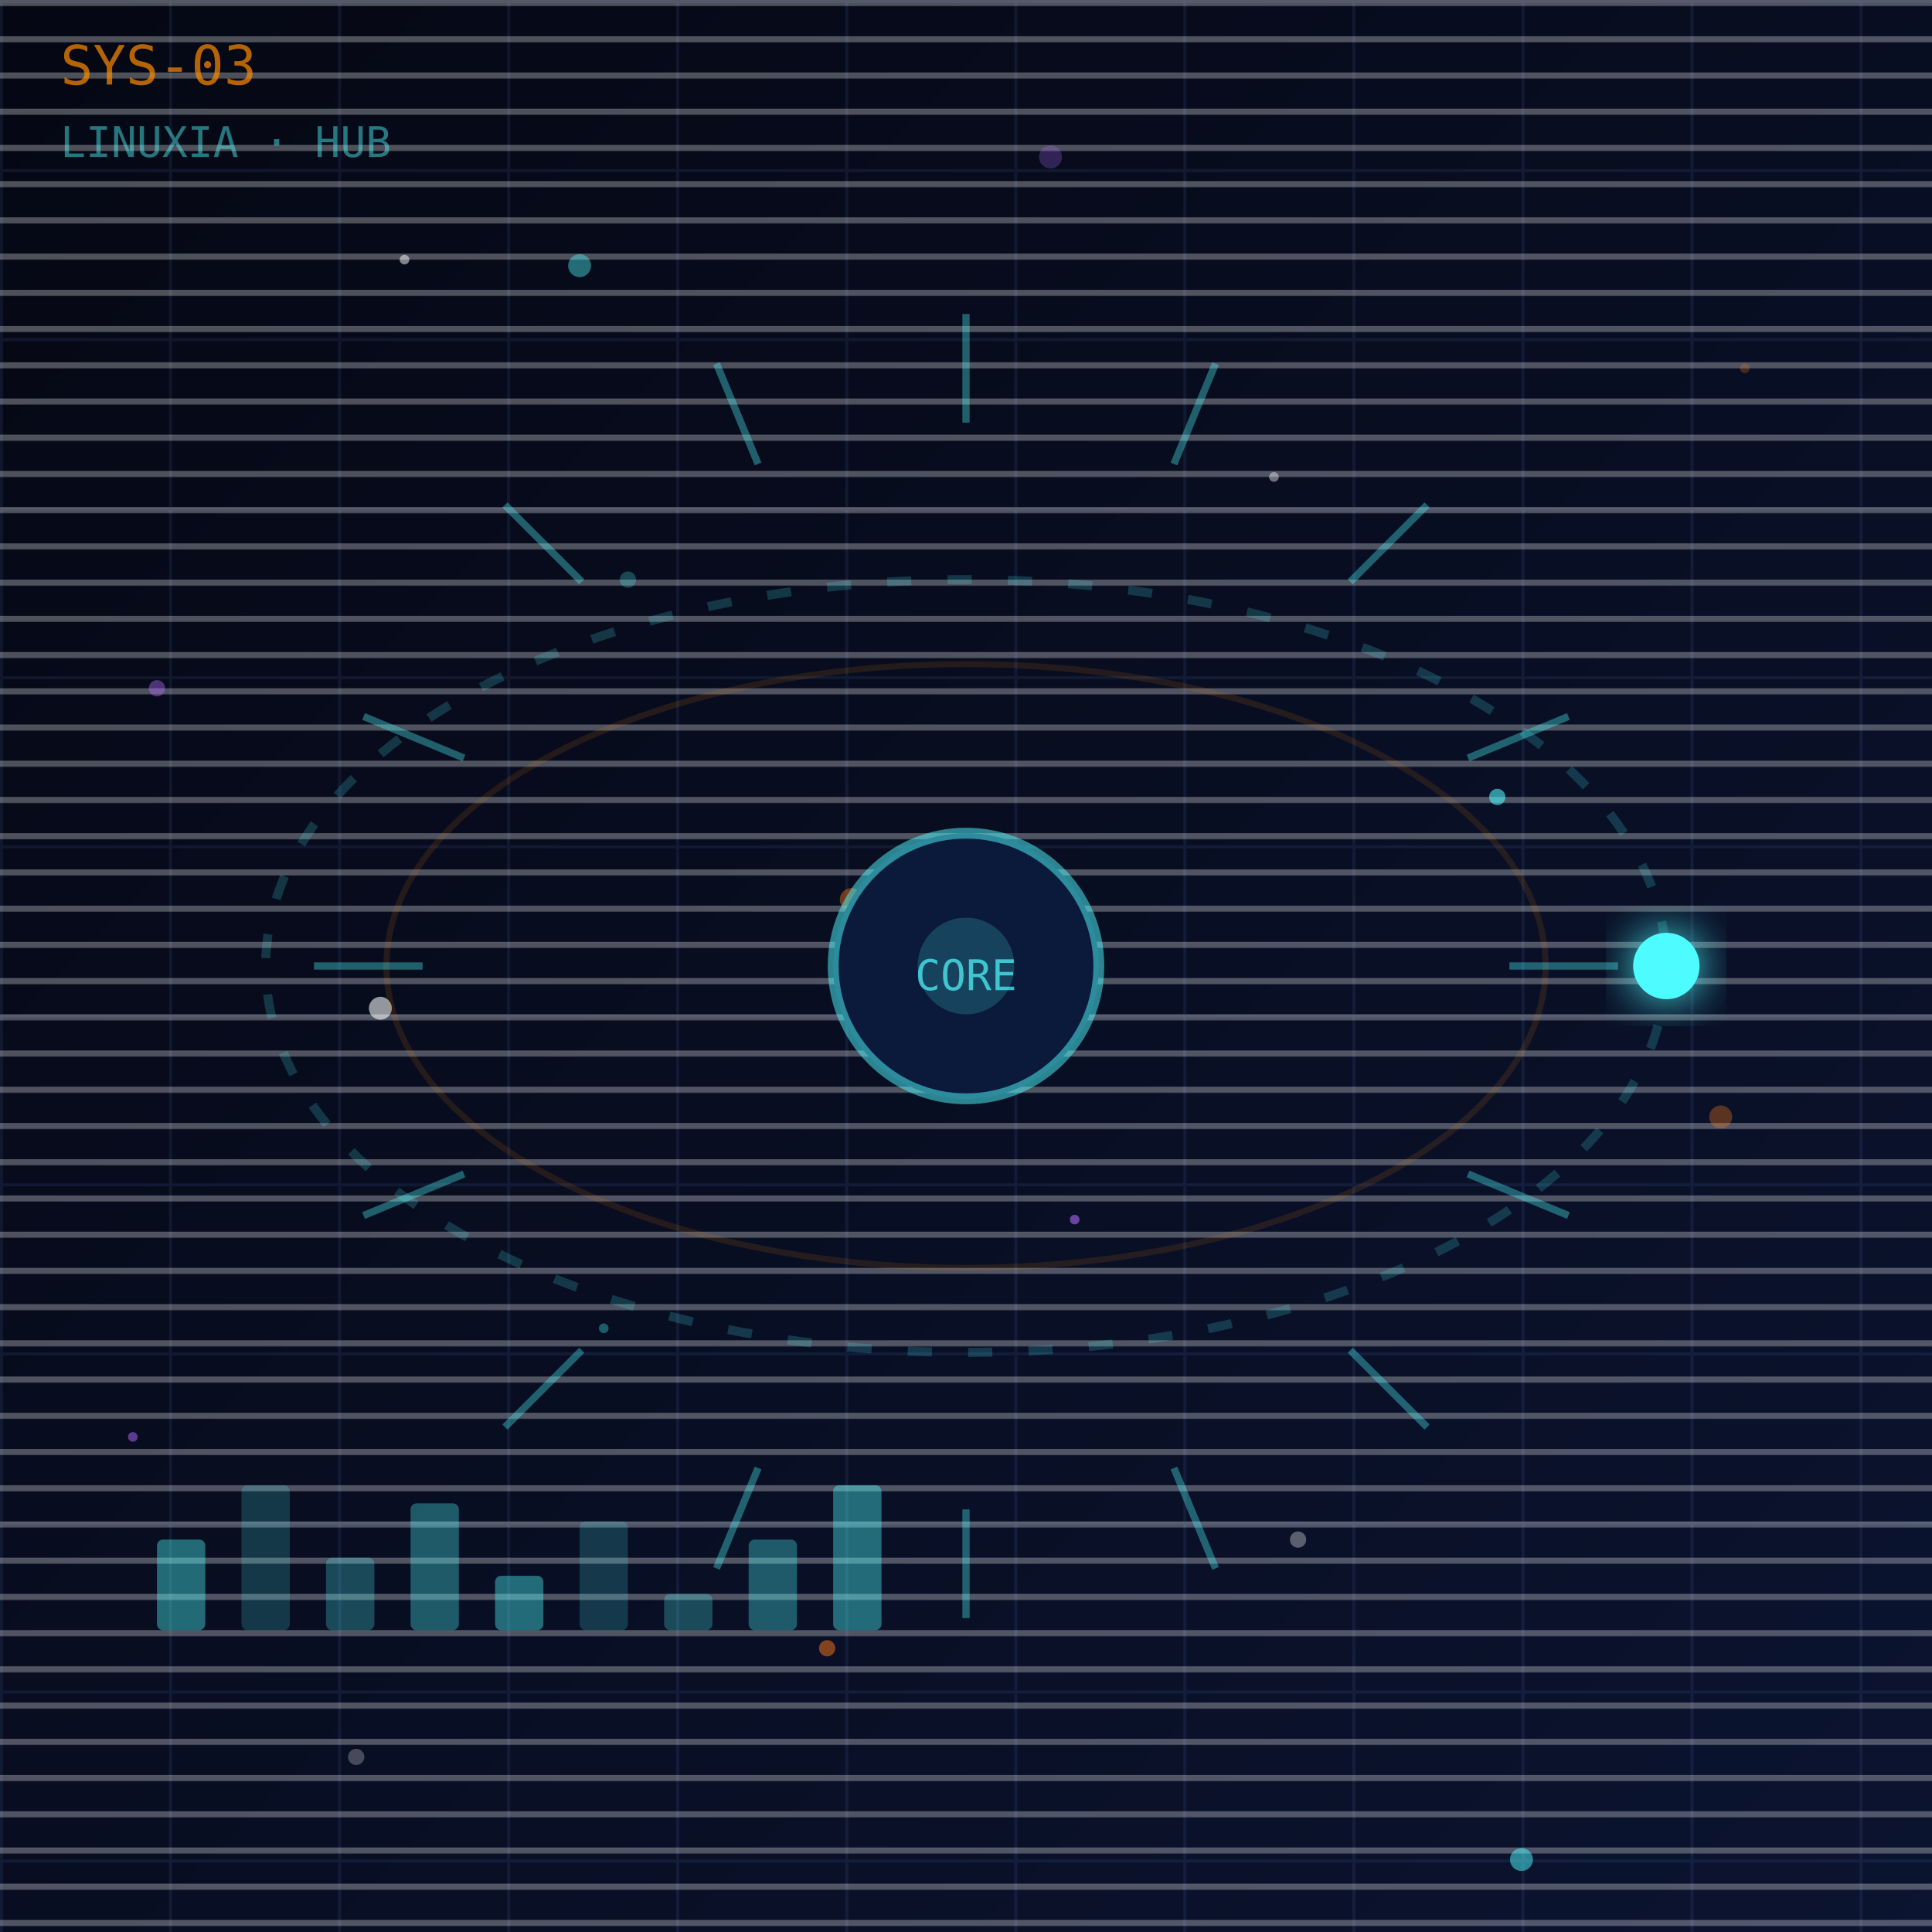
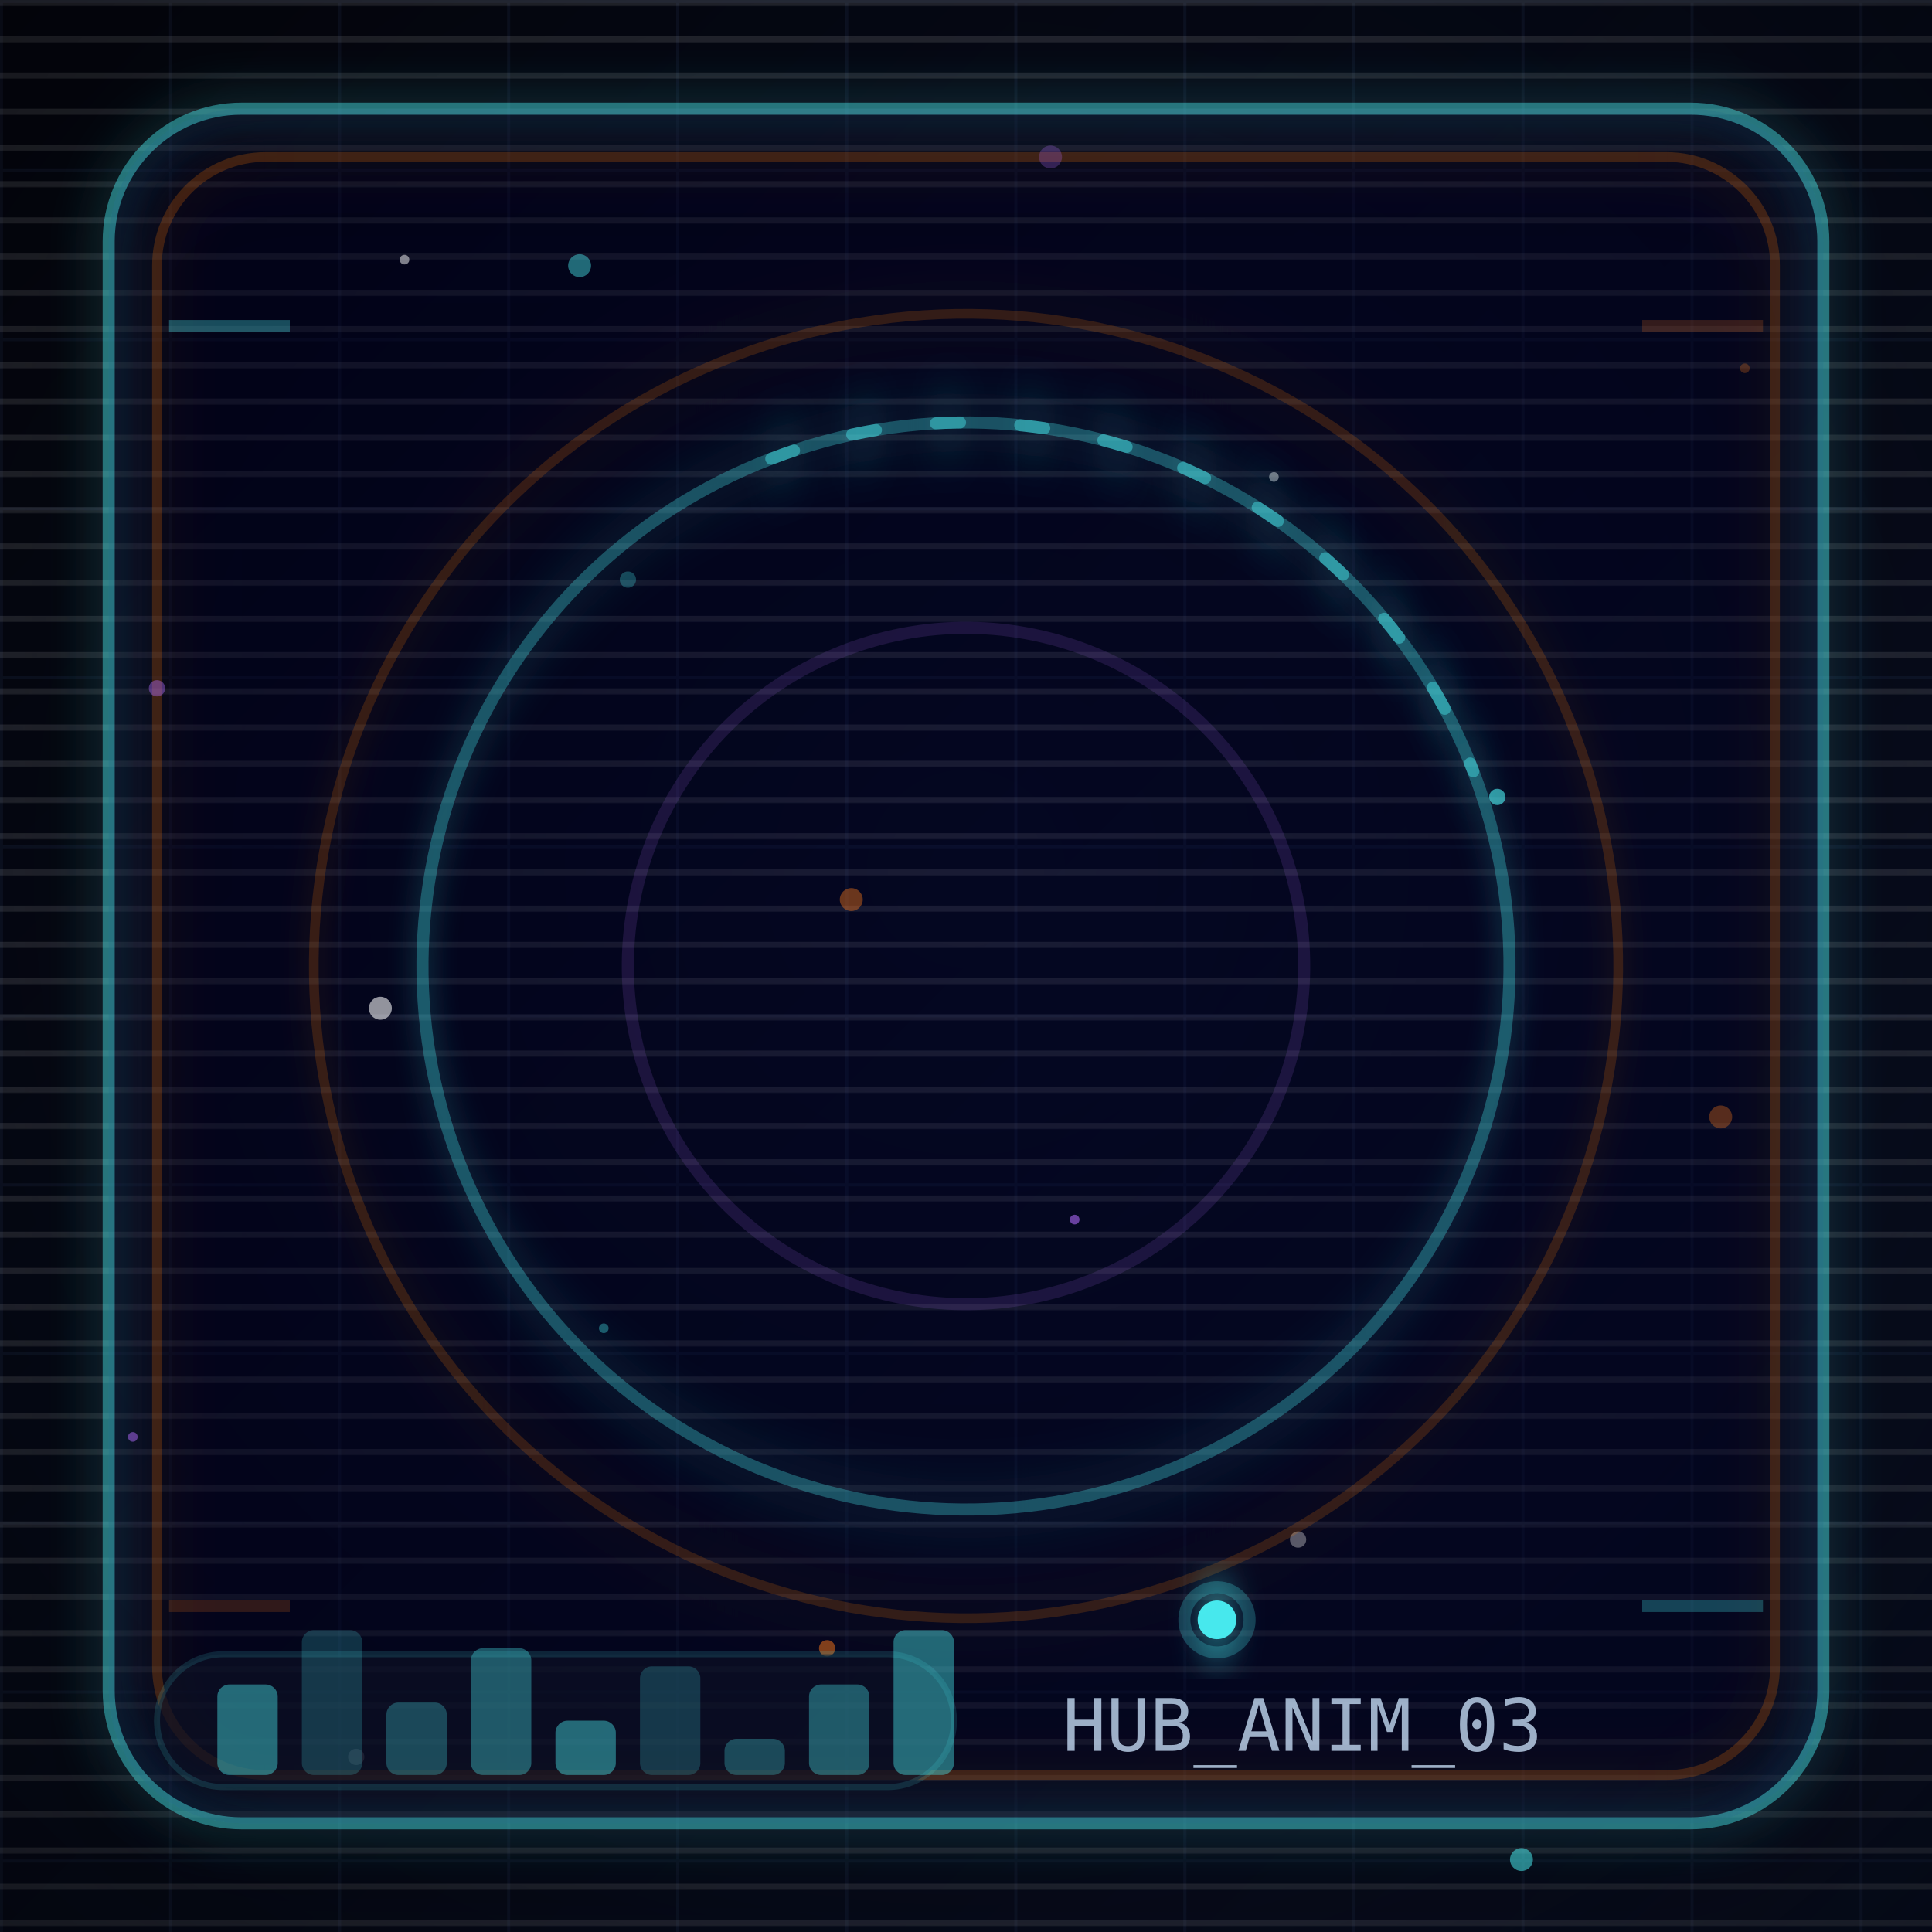
<svg xmlns="http://www.w3.org/2000/svg" width="320" height="320" viewBox="0 0 320 320">
  <defs>
-     <linearGradient id="bg3" x1="0" y1="0" x2="1" y2="1">
+     <linearGradient id="bg" x1="0" y1="0" x2="1" y2="1">
      <stop offset="0" stop-color="#050713" />
      <stop offset="1" stop-color="#0b1430" />
    </linearGradient>
-     <pattern id="grid3" patternUnits="userSpaceOnUse" width="28" height="28">
+     <radialGradient id="vign" cx="50%" cy="45%" r="75%">
+       <stop offset="0" stop-color="#000" stop-opacity="0" />
+       <stop offset="1" stop-color="#000" stop-opacity="0.55" />
+     </radialGradient>
+     <pattern id="grid" patternUnits="userSpaceOnUse" width="28" height="28">
      <path d="M28 0H0V28" fill="none" stroke="#7aa7ff" stroke-opacity="0.09" stroke-width="1" />
    </pattern>
-     <pattern id="scan3" patternUnits="userSpaceOnUse" width="6" height="6">
+     <pattern id="scan" patternUnits="userSpaceOnUse" width="6" height="6">
      <rect width="6" height="6" fill="none" />
      <rect y="0" width="6" height="1" fill="#ffffff" opacity="0.290" />
    </pattern>
-     <filter id="glow3" x="-40%" y="-40%" width="180%" height="180%">
+     <filter id="glowC" x="-40%" y="-40%" width="180%" height="180%">
      <feGaussianBlur stdDeviation="3.8" result="b" />
-       <feComposite in="b" in2="SourceGraphic" operator="over" />
+       <feColorMatrix in="b" type="matrix" values="1 0 0 0 0                 0 1 0 0 0.22                 0 0 1 0 0.70                 0 0 0 0.95 0" result="c" />
+       <feMerge>
+         <feMergeNode in="c" />
+         <feMergeNode in="SourceGraphic" />
+       </feMerge>
+     </filter>
+     <filter id="glowO" x="-40%" y="-40%" width="180%" height="180%">
+       <feGaussianBlur stdDeviation="4.2" result="b" />
+       <feColorMatrix in="b" type="matrix" values="1 0 0 0 0.12                 0 1 0 0 0.04                 0 0 1 0 0                 0 0 0 0.85 0" result="c" />
+       <feMerge>
+         <feMergeNode in="c" />
+         <feMergeNode in="SourceGraphic" />
+       </feMerge>
+     </filter>
+     <filter id="shadow">
+       <feDropShadow dx="0" dy="10" stdDeviation="10" flood-color="#000" flood-opacity="0.55" />
    </filter>
  </defs>
-   <rect width="320" height="320" fill="url(#bg3)" />
-   <rect width="320" height="320" fill="url(#grid3)" />
-   <rect width="320" height="320" fill="url(#scan3)" />
-   <circle cx="67" cy="43" r="0.80" fill="#ffffff" opacity="0.49" />
-   <circle cx="104" cy="96" r="1.35" fill="#4efcff" opacity="0.25" />
-   <circle cx="141" cy="149" r="1.90" fill="#ff7a18" opacity="0.41" />
-   <circle cx="178" cy="202" r="0.80" fill="#b36bff" opacity="0.57" />
-   <circle cx="215" cy="255" r="1.35" fill="#ffffff" opacity="0.33" />
-   <circle cx="252" cy="308" r="1.90" fill="#4efcff" opacity="0.49" />
-   <circle cx="289" cy="61" r="0.80" fill="#ff7a18" opacity="0.25" />
-   <circle cx="26" cy="114" r="1.35" fill="#b36bff" opacity="0.41" />
-   <circle cx="63" cy="167" r="1.90" fill="#ffffff" opacity="0.57" />
-   <circle cx="100" cy="220" r="0.80" fill="#4efcff" opacity="0.33" />
-   <circle cx="137" cy="273" r="1.35" fill="#ff7a18" opacity="0.49" />
-   <circle cx="174" cy="26" r="1.90" fill="#b36bff" opacity="0.25" />
-   <circle cx="211" cy="79" r="0.80" fill="#ffffff" opacity="0.41" />
-   <circle cx="248" cy="132" r="1.35" fill="#4efcff" opacity="0.57" />
-   <circle cx="285" cy="185" r="1.90" fill="#ff7a18" opacity="0.33" />
-   <circle cx="22" cy="238" r="0.80" fill="#b36bff" opacity="0.49" />
-   <circle cx="59" cy="291" r="1.35" fill="#ffffff" opacity="0.25" />
-   <circle cx="96" cy="44" r="1.90" fill="#4efcff" opacity="0.41" />
-   <ellipse cx="160.0" cy="160.0" rx="116" ry="64" fill="none" stroke="#4efcff" stroke-opacity="0.18" stroke-width="1.5" stroke-dasharray="4 6" />
-   <ellipse cx="160.0" cy="160.0" rx="96" ry="50" fill="none" stroke="#ff8c00" stroke-opacity="0.12" stroke-width="1" />
-   <line x1="250.00" y1="160.00" x2="268.00" y2="160.00" stroke="#4efcff" stroke-opacity="0.35" stroke-width="1.2" />
-   <line x1="243.15" y1="194.44" x2="259.78" y2="201.33" stroke="#4efcff" stroke-opacity="0.35" stroke-width="1.2" />
-   <line x1="223.64" y1="223.64" x2="236.37" y2="236.37" stroke="#4efcff" stroke-opacity="0.35" stroke-width="1.2" />
-   <line x1="194.44" y1="243.15" x2="201.33" y2="259.78" stroke="#4efcff" stroke-opacity="0.35" stroke-width="1.2" />
-   <line x1="160.00" y1="250.00" x2="160.00" y2="268.00" stroke="#4efcff" stroke-opacity="0.35" stroke-width="1.2" />
-   <line x1="125.56" y1="243.15" x2="118.67" y2="259.78" stroke="#4efcff" stroke-opacity="0.35" stroke-width="1.2" />
-   <line x1="96.36" y1="223.64" x2="83.63" y2="236.37" stroke="#4efcff" stroke-opacity="0.35" stroke-width="1.2" />
-   <line x1="76.85" y1="194.44" x2="60.22" y2="201.33" stroke="#4efcff" stroke-opacity="0.35" stroke-width="1.2" />
-   <line x1="70.00" y1="160.00" x2="52.00" y2="160.00" stroke="#4efcff" stroke-opacity="0.35" stroke-width="1.2" />
-   <line x1="76.85" y1="125.56" x2="60.22" y2="118.67" stroke="#4efcff" stroke-opacity="0.35" stroke-width="1.2" />
-   <line x1="96.36" y1="96.36" x2="83.63" y2="83.63" stroke="#4efcff" stroke-opacity="0.35" stroke-width="1.2" />
-   <line x1="125.56" y1="76.85" x2="118.67" y2="60.22" stroke="#4efcff" stroke-opacity="0.35" stroke-width="1.2" />
-   <line x1="160.00" y1="70.00" x2="160.00" y2="52.00" stroke="#4efcff" stroke-opacity="0.35" stroke-width="1.2" />
-   <line x1="194.44" y1="76.85" x2="201.33" y2="60.22" stroke="#4efcff" stroke-opacity="0.35" stroke-width="1.2" />
-   <line x1="223.64" y1="96.36" x2="236.37" y2="83.63" stroke="#4efcff" stroke-opacity="0.35" stroke-width="1.2" />
-   <line x1="243.15" y1="125.56" x2="259.78" y2="118.67" stroke="#4efcff" stroke-opacity="0.35" stroke-width="1.2" />
-   <circle cx="160.0" cy="160.0" r="22" fill="#0b1a3a" stroke="#4efcff" stroke-opacity="0.5" stroke-width="1.8" />
-   <circle cx="160.0" cy="160.0" r="8" fill="#4efcff" opacity="0.18" />
-   <text x="160.0" y="164.0" text-anchor="middle" font-family="monospace" font-size="7" fill="#4efcff" opacity="0.7">CORE</text>
-   <circle cx="276.00" cy="160.00" r="5.5" fill="#4efcff" filter="url(#glow3)">
-     <animateTransform attributeName="transform" type="rotate" from="0 160.0 160.0" to="360 160.0 160.0" dur="2.80s" repeatCount="indefinite" />
-   </circle>
-   <rect x="26" y="255" width="8" height="15" fill="#4efcff" opacity="0.39" rx="1" />
-   <rect x="40" y="246" width="8" height="24" fill="#4efcff" opacity="0.18" rx="1" />
-   <rect x="54" y="258" width="8" height="12" fill="#4efcff" opacity="0.25" rx="1" />
-   <rect x="68" y="249" width="8" height="21" fill="#4efcff" opacity="0.32" rx="1" />
-   <rect x="82" y="261" width="8" height="9" fill="#4efcff" opacity="0.39" rx="1" />
-   <rect x="96" y="252" width="8" height="18" fill="#4efcff" opacity="0.18" rx="1" />
-   <rect x="110" y="264" width="8" height="6" fill="#4efcff" opacity="0.25" rx="1" />
-   <rect x="124" y="255" width="8" height="15" fill="#4efcff" opacity="0.32" rx="1" />
-   <rect x="138" y="246" width="8" height="24" fill="#4efcff" opacity="0.39" rx="1" />
-   <text x="10" y="14" font-family="monospace" font-size="9" fill="#ff8c00" opacity="0.7">SYS-03</text>
-   <text x="10" y="26" font-family="monospace" font-size="7" fill="#4efcff" opacity="0.45">LINUXIA · HUB</text>
+   <rect width="320" height="320" fill="url(#bg)" />
+   <rect width="320" height="320" fill="url(#grid)" />
+   <rect width="320" height="320" fill="url(#scan)" opacity="0.55" />
+   <rect width="320" height="320" fill="url(#vign)" />
+   <g filter="url(#shadow)">
+     <rect x="18" y="18" width="284" height="284" rx="22" fill="#0a1026" opacity="0.35" />
+   </g>
+   <rect x="18" y="18" width="284" height="284" rx="22" fill="none" stroke="#4efcff" stroke-opacity="0.40" stroke-width="2" filter="url(#glowC)" />
+   <rect x="26" y="26" width="268" height="268" rx="18" fill="none" stroke="#ff7a18" stroke-opacity="0.22" stroke-width="1.6" filter="url(#glowO)" />
+   <g opacity="0.65">
+     <path d="M28 54 h20" stroke="#4efcff" stroke-opacity="0.45" stroke-width="2" />
+     <path d="M272 54 h20" stroke="#ff7a18" stroke-opacity="0.30" stroke-width="2" />
+     <path d="M28 266 h20" stroke="#ff7a18" stroke-opacity="0.28" stroke-width="2" />
+     <path d="M272 266 h20" stroke="#4efcff" stroke-opacity="0.38" stroke-width="2" />
+   </g>
+   <g>
+     <circle cx="67" cy="43" r="0.8" fill="#ffffff" opacity="0.49" />
+     <circle cx="104" cy="96" r="1.35" fill="#4efcff" opacity="0.25" />
+     <circle cx="141" cy="149" r="1.9" fill="#ff7a18" opacity="0.41" />
+     <circle cx="178" cy="202" r="0.8" fill="#b36bff" opacity="0.57" />
+     <circle cx="215" cy="255" r="1.35" fill="#ffffff" opacity="0.33" />
+     <circle cx="252" cy="308" r="1.9" fill="#4efcff" opacity="0.49" />
+     <circle cx="289" cy="61" r="0.8" fill="#ff7a18" opacity="0.25" />
+     <circle cx="26" cy="114" r="1.35" fill="#b36bff" opacity="0.41" />
+     <circle cx="63" cy="167" r="1.9" fill="#ffffff" opacity="0.57" />
+     <circle cx="100" cy="220" r="0.8" fill="#4efcff" opacity="0.33" />
+     <circle cx="137" cy="273" r="1.35" fill="#ff7a18" opacity="0.49" />
+     <circle cx="174" cy="26" r="1.9" fill="#b36bff" opacity="0.25" />
+     <circle cx="211" cy="79" r="0.8" fill="#ffffff" opacity="0.41" />
+     <circle cx="248" cy="132" r="1.35" fill="#4efcff" opacity="0.57" />
+     <circle cx="285" cy="185" r="1.9" fill="#ff7a18" opacity="0.33" />
+     <circle cx="22" cy="238" r="0.8" fill="#b36bff" opacity="0.49" />
+     <circle cx="59" cy="291" r="1.35" fill="#ffffff" opacity="0.25" />
+     <circle cx="96" cy="44" r="1.9" fill="#4efcff" opacity="0.41" />
+   </g>
+   <g transform="translate(160.0,160.0) rotate(69)">
+     <circle r="90" fill="none" stroke="#4efcff" stroke-opacity="0.28" stroke-width="2" filter="url(#glowC)" />
+     <circle r="108" fill="none" stroke="#ff7a18" stroke-opacity="0.18" stroke-width="1.6" filter="url(#glowO)" />
+     <path d="M -90 0 A 90 90 0 0 1 0 -90" fill="none" stroke="#4efcff" stroke-opacity="0.38" stroke-width="2" stroke-dasharray="4 10" stroke-linecap="round" filter="url(#glowC)" />
+     <circle r="56" fill="none" stroke="#b36bff" stroke-opacity="0.14" stroke-width="2" />
+     <g id="orb3">
+       <circle cx="116" cy="0" r="3.2" fill="#4efcff" opacity="0.92" filter="url(#glowC)" />
+       <circle cx="116" cy="0" r="5.4" fill="none" stroke="#4efcff" stroke-opacity="0.22" stroke-width="2" />
+       <animateTransform attributeName="transform" type="rotate" from="0 0 0" to="360 0 0" dur="2.80s" repeatCount="indefinite" />
+     </g>
+   </g>
+   <g transform="translate(26,274)">
+     <rect x="0" y="0" width="132" height="22" rx="11" fill="#0b1024" opacity="0.70" stroke="#4efcff" stroke-opacity="0.18" />
+     <g transform="translate(10,6)">
+       <rect x="0" y="-1" width="10" height="15" rx="2" fill="#4efcff" opacity="0.39" />
+       <rect x="14" y="-10" width="10" height="24" rx="2" fill="#4efcff" opacity="0.18" />
+       <rect x="28" y="2" width="10" height="12" rx="2" fill="#4efcff" opacity="0.25" />
+       <rect x="42" y="-7" width="10" height="21" rx="2" fill="#4efcff" opacity="0.32" />
+       <rect x="56" y="5" width="10" height="9" rx="2" fill="#4efcff" opacity="0.39" />
+       <rect x="70" y="-4" width="10" height="18" rx="2" fill="#4efcff" opacity="0.18" />
+       <rect x="84" y="8" width="10" height="6" rx="2" fill="#4efcff" opacity="0.25" />
+       <rect x="98" y="-1" width="10" height="15" rx="2" fill="#4efcff" opacity="0.32" />
+       <rect x="112" y="-10" width="10" height="24" rx="2" fill="#4efcff" opacity="0.39" />
+     </g>
+     <text x="150" y="16" font-family="ui-monospace, Menlo, Consolas, monospace" font-size="12" fill="#cfe7ff" opacity="0.75">HUB_ANIM_03</text>
+   </g>
</svg>
